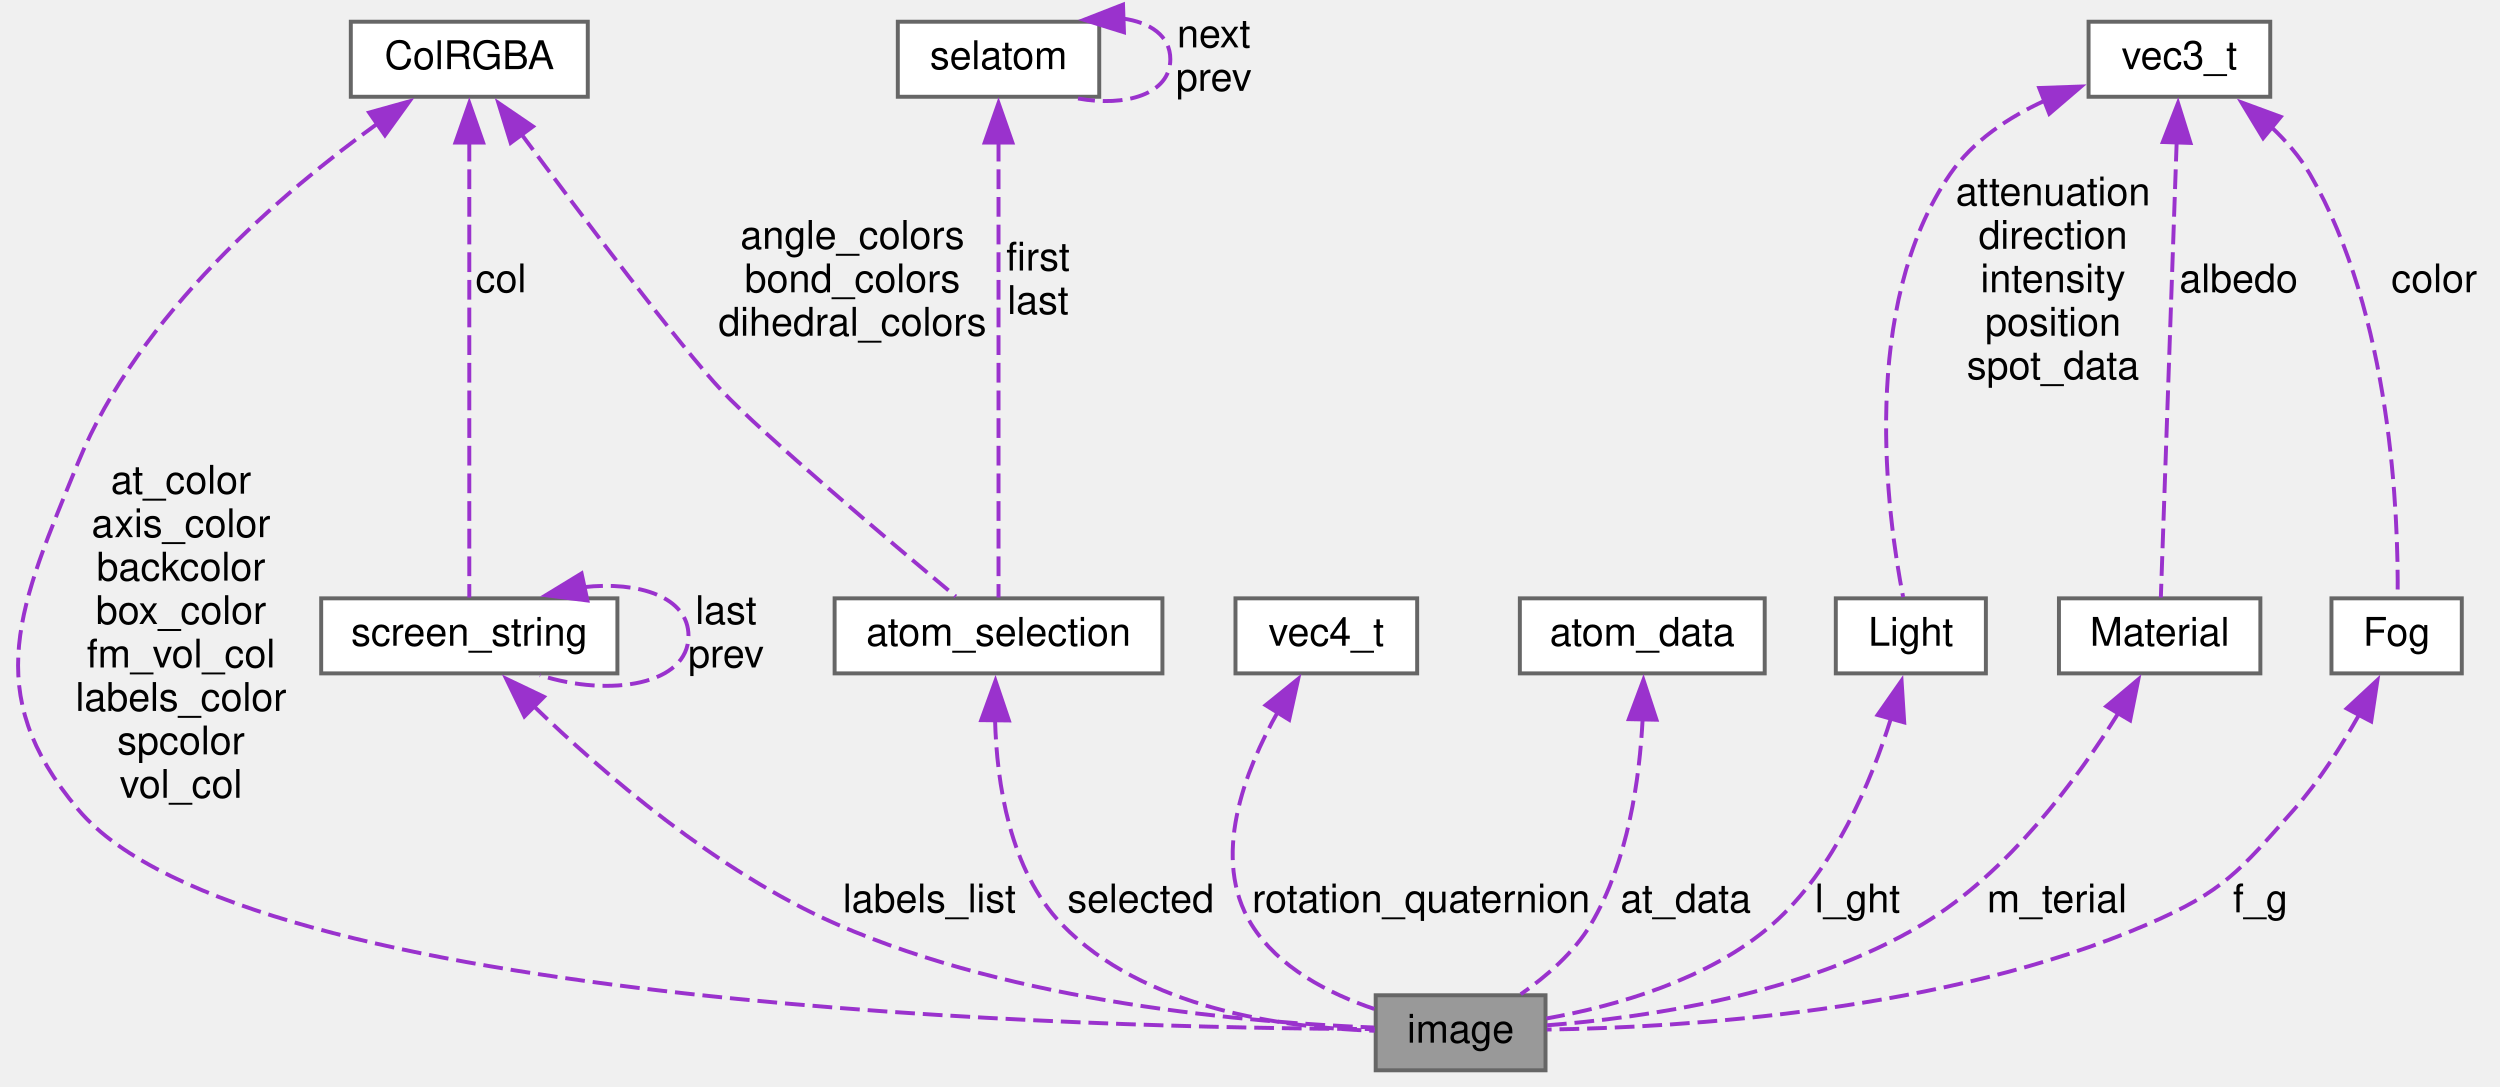
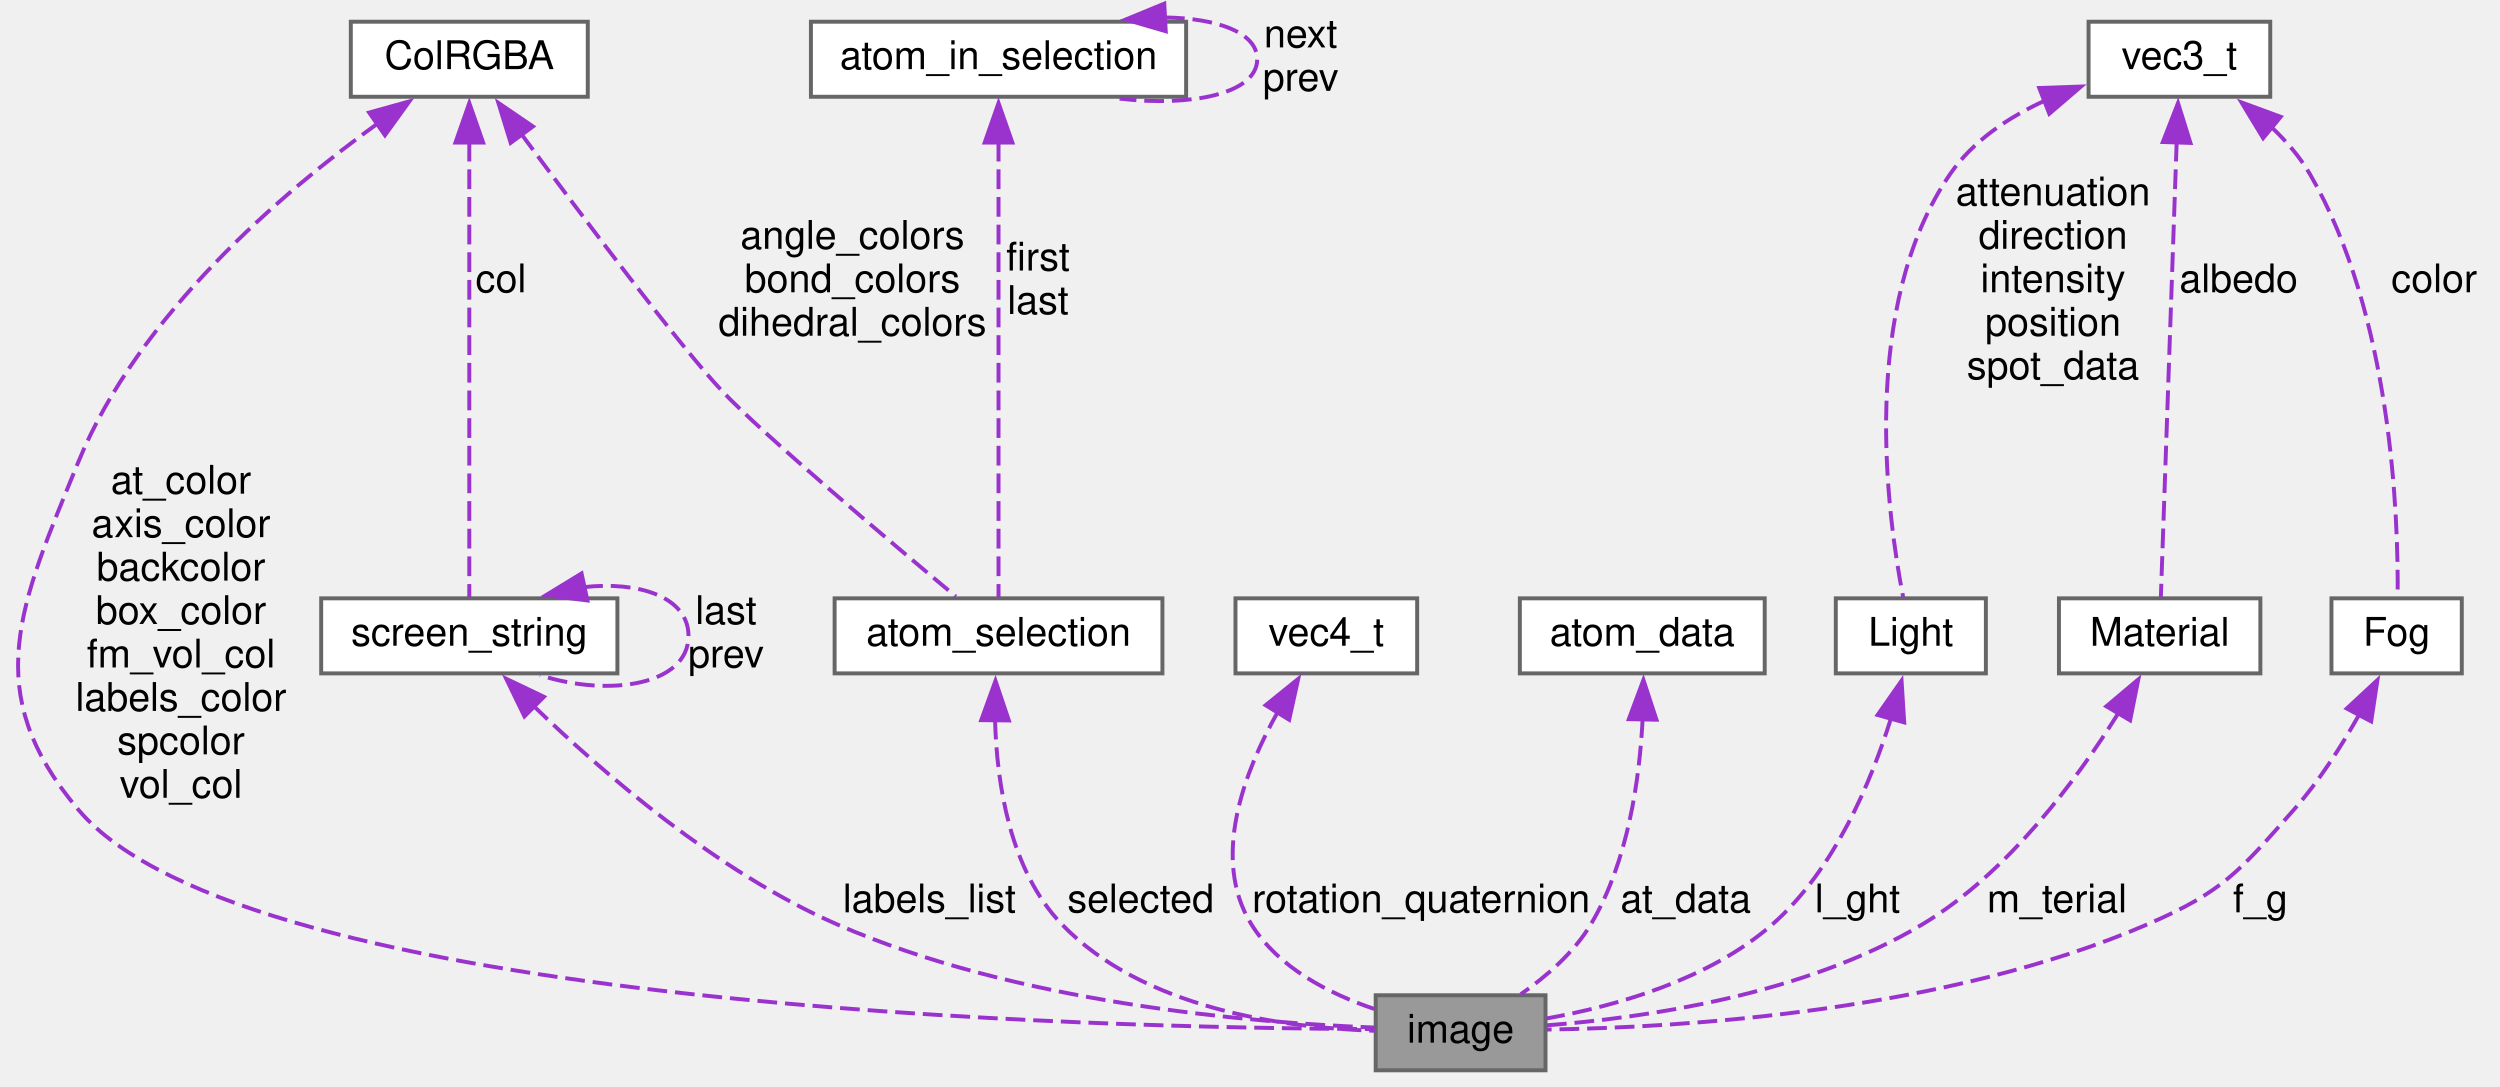
<svg xmlns="http://www.w3.org/2000/svg" xmlns:xlink="http://www.w3.org/1999/xlink" width="633pt" height="275pt" viewBox="0.00 0.00 632.65 275.00">
  <g id="graph0" class="graph" transform="scale(1 1) rotate(0) translate(4 271)">
    <g id="node1" class="node">
      <g id="a_node1">
        <a xlink:title="a structure to describe the content of the OpenGL rendering">
          <polygon fill="#999999" stroke="#666666" points="387.15,-19 344.15,-19 344.15,0 387.15,0 387.15,-19" />
          <text text-anchor="middle" x="365.65" y="-7" font-family="Helvetica,sans-Serif" font-size="10.00">image</text>
        </a>
      </g>
    </g>
    <g id="node2" class="node">
      <g id="a_node2">
        <a xlink:href="../../d1/d74/struct_col_r_g_b_a.html" target="_top" xlink:title=" ">
          <polygon fill="white" stroke="#666666" points="144.65,-265.5 84.65,-265.5 84.65,-246.5 144.65,-246.5 144.65,-265.5" />
          <text text-anchor="middle" x="114.65" y="-253.5" font-family="Helvetica,sans-Serif" font-size="10.00">ColRGBA</text>
        </a>
      </g>
    </g>
    <g id="edge1" class="edge">
      <path fill="none" stroke="#9a32cd" stroke-dasharray="5,2" d="M91.54,-239.8C67.38,-222.38 30.91,-191.36 15.65,-154 0.86,-117.79 -9.56,-95.9 15.65,-66 58.08,-15.67 274.15,-10.7 343.9,-10.43" />
      <polygon fill="#9a32cd" stroke="#9a32cd" points="89.29,-242.5 99.49,-245.34 93.29,-236.75 89.29,-242.5" />
      <text text-anchor="middle" x="41.65" y="-146" font-family="Helvetica,sans-Serif" font-size="10.00"> at_color</text>
      <text text-anchor="middle" x="41.65" y="-135" font-family="Helvetica,sans-Serif" font-size="10.00">axis_color</text>
      <text text-anchor="middle" x="41.65" y="-124" font-family="Helvetica,sans-Serif" font-size="10.00">backcolor</text>
      <text text-anchor="middle" x="41.65" y="-113" font-family="Helvetica,sans-Serif" font-size="10.00">box_color</text>
      <text text-anchor="middle" x="41.65" y="-102" font-family="Helvetica,sans-Serif" font-size="10.00">fm_vol_col</text>
      <text text-anchor="middle" x="41.65" y="-91" font-family="Helvetica,sans-Serif" font-size="10.00">labels_color</text>
      <text text-anchor="middle" x="41.65" y="-80" font-family="Helvetica,sans-Serif" font-size="10.00">spcolor</text>
      <text text-anchor="middle" x="41.65" y="-69" font-family="Helvetica,sans-Serif" font-size="10.00">vol_col</text>
    </g>
    <g id="node3" class="node">
      <g id="a_node3">
        <a xlink:href="../../d0/dc3/structscreen__string.html" target="_top" xlink:title="OpenGL string rendering.">
          <polygon fill="white" stroke="#666666" points="152.15,-119.5 77.15,-119.5 77.15,-100.5 152.15,-100.5 152.15,-119.5" />
          <text text-anchor="middle" x="114.65" y="-107.5" font-family="Helvetica,sans-Serif" font-size="10.00">screen_string</text>
        </a>
      </g>
    </g>
    <g id="edge3" class="edge">
      <path fill="none" stroke="#9a32cd" stroke-dasharray="5,2" d="M114.65,-235.12C114.65,-203.33 114.65,-142.33 114.65,-119.71" />
      <polygon fill="#9a32cd" stroke="#9a32cd" points="111.15,-234.91 114.65,-244.91 118.15,-234.91 111.15,-234.91" />
      <text text-anchor="middle" x="122.65" y="-197" font-family="Helvetica,sans-Serif" font-size="10.00"> col</text>
    </g>
    <g id="node4" class="node">
      <g id="a_node4">
        <a xlink:href="../../d6/d0f/structatom__selection.html" target="_top" xlink:title=" ">
          <polygon fill="white" stroke="#666666" points="290.15,-119.5 207.15,-119.5 207.15,-100.5 290.15,-100.5 290.15,-119.5" />
          <text text-anchor="middle" x="248.65" y="-107.5" font-family="Helvetica,sans-Serif" font-size="10.00">atom_selection</text>
        </a>
      </g>
    </g>
    <g id="edge6" class="edge">
      <path fill="none" stroke="#9a32cd" stroke-dasharray="5,2" d="M127.83,-237.06C143.26,-216.23 168.04,-183.27 178.65,-172 188.87,-161.15 220.88,-134.12 237.84,-119.97" />
      <polygon fill="#9a32cd" stroke="#9a32cd" points="125.13,-234.83 122.01,-244.95 130.77,-238.98 125.13,-234.83" />
      <text text-anchor="middle" x="211.65" y="-208" font-family="Helvetica,sans-Serif" font-size="10.00"> angle_colors</text>
      <text text-anchor="middle" x="211.65" y="-197" font-family="Helvetica,sans-Serif" font-size="10.00">bond_colors</text>
      <text text-anchor="middle" x="211.65" y="-186" font-family="Helvetica,sans-Serif" font-size="10.00">dihedral_colors</text>
    </g>
    <g id="edge2" class="edge">
      <path fill="none" stroke="#9a32cd" stroke-dasharray="5,2" d="M130.87,-92.31C148.23,-75.51 177.38,-50.24 207.65,-37 253.26,-17.04 312.33,-12.04 343.75,-10.83" />
      <polygon fill="#9a32cd" stroke="#9a32cd" points="128.61,-89.61 123.99,-99.14 133.55,-94.57 128.61,-89.61" />
      <text text-anchor="middle" x="231.15" y="-40" font-family="Helvetica,sans-Serif" font-size="10.00"> labels_list</text>
    </g>
    <g id="edge4" class="edge">
      <path fill="none" stroke="#9a32cd" stroke-dasharray="5,2" d="M143.49,-122.32C157.61,-123.93 170.15,-119.82 170.15,-110 170.15,-97.67 150.41,-94.35 132.55,-100.03" />
      <polygon fill="#9a32cd" stroke="#9a32cd" points="144.55,-118.96 134.03,-120.29 143.08,-125.81 144.55,-118.96" />
      <text text-anchor="middle" x="179.65" y="-113" font-family="Helvetica,sans-Serif" font-size="10.00"> last</text>
      <text text-anchor="middle" x="179.65" y="-102" font-family="Helvetica,sans-Serif" font-size="10.00">prev</text>
    </g>
    <g id="edge5" class="edge">
      <path fill="none" stroke="#9a32cd" stroke-dasharray="5,2" d="M247.77,-88.77C248.2,-72.69 251.47,-50.68 264.65,-37 285.27,-15.58 320.92,-10.73 343.88,-10.01" />
      <polygon fill="#9a32cd" stroke="#9a32cd" points="244.27,-88.66 247.88,-98.62 251.27,-88.58 244.27,-88.66" />
      <text text-anchor="middle" x="284.65" y="-40" font-family="Helvetica,sans-Serif" font-size="10.00"> selected</text>
    </g>
    <g id="node5" class="node">
      <g id="a_node5">
-         <a xlink:href="../../dd/d4c/structselatom.html" target="_top" xlink:title=" ">
-           <polygon fill="white" stroke="#666666" points="274.15,-265.5 223.15,-265.5 223.15,-246.5 274.15,-246.5 274.15,-265.5" />
-           <text text-anchor="middle" x="248.65" y="-253.5" font-family="Helvetica,sans-Serif" font-size="10.00">selatom</text>
+         <a xlink:href="../../df/dab/structatom__in__selection.html" target="_top" xlink:title=" ">
+           <polygon fill="white" stroke="#666666" points="296.15,-265.5 201.15,-265.5 201.15,-246.5 296.15,-246.5 296.15,-265.5" />
+           <text text-anchor="middle" x="248.65" y="-253.5" font-family="Helvetica,sans-Serif" font-size="10.00">atom_in_selection</text>
        </a>
      </g>
    </g>
    <g id="edge7" class="edge">
      <path fill="none" stroke="#9a32cd" stroke-dasharray="5,2" d="M248.65,-235.12C248.65,-203.33 248.65,-142.33 248.65,-119.71" />
      <polygon fill="#9a32cd" stroke="#9a32cd" points="245.15,-234.91 248.65,-244.91 252.15,-234.91 245.15,-234.91" />
      <text text-anchor="middle" x="258.65" y="-202.5" font-family="Helvetica,sans-Serif" font-size="10.00"> first</text>
      <text text-anchor="middle" x="258.65" y="-191.5" font-family="Helvetica,sans-Serif" font-size="10.00">last</text>
    </g>
    <g id="edge8" class="edge">
-       <path fill="none" stroke="#9a32cd" stroke-dasharray="5,2" d="M280.03,-266.32C287.04,-265.37 292.15,-261.93 292.15,-256 292.15,-247.17 280.82,-243.86 268.79,-246.07" />
-       <polygon fill="#9a32cd" stroke="#9a32cd" points="280.41,-262.83 270.3,-265.98 280.17,-269.83 280.41,-262.83" />
-       <text text-anchor="middle" x="303.15" y="-259" font-family="Helvetica,sans-Serif" font-size="10.00"> next</text>
-       <text text-anchor="middle" x="303.15" y="-248" font-family="Helvetica,sans-Serif" font-size="10.00">prev</text>
+       <path fill="none" stroke="#9a32cd" stroke-dasharray="5,2" d="M290.79,-266.58C303.87,-266.38 314.15,-262.85 314.15,-256 314.15,-247.23 297.3,-243.9 279.31,-246.03" />
+       <polygon fill="#9a32cd" stroke="#9a32cd" points="290.99,-263.09 280.82,-266.05 290.62,-270.08 290.99,-263.09" />
+       <text text-anchor="middle" x="325.15" y="-259" font-family="Helvetica,sans-Serif" font-size="10.00"> next</text>
+       <text text-anchor="middle" x="325.15" y="-248" font-family="Helvetica,sans-Serif" font-size="10.00">prev</text>
    </g>
    <g id="node6" class="node">
      <g id="a_node6">
        <a xlink:href="../../d7/d36/structvec4__t.html" target="_top" xlink:title=" ">
          <polygon fill="white" stroke="#666666" points="354.65,-119.5 308.65,-119.5 308.65,-100.5 354.65,-100.5 354.65,-119.5" />
          <text text-anchor="middle" x="331.65" y="-107.5" font-family="Helvetica,sans-Serif" font-size="10.00">vec4_t</text>
        </a>
      </g>
    </g>
    <g id="edge9" class="edge">
      <path fill="none" stroke="#9a32cd" stroke-dasharray="5,2" d="M319.52,-91.02C310.86,-75.71 302.38,-53.62 312.65,-37 319.46,-25.97 332.41,-19.38 343.8,-15.53" />
      <polygon fill="#9a32cd" stroke="#9a32cd" points="316.29,-92.44 324.53,-99.1 322.24,-88.75 316.29,-92.44" />
      <text text-anchor="middle" x="355.65" y="-40" font-family="Helvetica,sans-Serif" font-size="10.00"> rotation_quaternion</text>
    </g>
    <g id="node7" class="node">
      <g id="a_node7">
        <a xlink:href="../../db/d99/structatom__data.html" target="_top" xlink:title=" ">
          <polygon fill="white" stroke="#666666" points="442.65,-119.5 380.65,-119.5 380.65,-100.5 442.65,-100.5 442.65,-119.5" />
          <text text-anchor="middle" x="411.65" y="-107.5" font-family="Helvetica,sans-Serif" font-size="10.00">atom_data</text>
        </a>
      </g>
    </g>
    <g id="edge10" class="edge">
      <path fill="none" stroke="#9a32cd" stroke-dasharray="5,2" d="M411.75,-89.16C411,-73.92 408.08,-52.87 398.65,-37 394.37,-29.8 387.36,-23.76 380.89,-19.27" />
      <polygon fill="#9a32cd" stroke="#9a32cd" points="408.24,-88.91 411.94,-98.84 415.24,-88.77 408.24,-88.91" />
      <text text-anchor="middle" x="422.65" y="-40" font-family="Helvetica,sans-Serif" font-size="10.00"> at_data</text>
    </g>
    <g id="node8" class="node">
      <g id="a_node8">
        <a xlink:href="../../d7/d61/struct_light.html" target="_top" xlink:title="Light parameters for OpenGL rendering.">
          <polygon fill="white" stroke="#666666" points="498.65,-119.5 460.65,-119.5 460.65,-100.5 498.65,-100.5 498.65,-119.5" />
          <text text-anchor="middle" x="479.65" y="-107.5" font-family="Helvetica,sans-Serif" font-size="10.00">Light</text>
        </a>
      </g>
    </g>
    <g id="edge11" class="edge">
      <path fill="none" stroke="#9a32cd" stroke-dasharray="5,2" d="M474.65,-89.21C469.61,-73.06 460.29,-50.75 444.65,-37 428.57,-22.87 404.68,-16.22 387.38,-13.12" />
      <polygon fill="#9a32cd" stroke="#9a32cd" points="471.23,-89.97 477.3,-98.65 477.97,-88.08 471.23,-89.97" />
      <text text-anchor="middle" x="466.15" y="-40" font-family="Helvetica,sans-Serif" font-size="10.00"> l_ght</text>
    </g>
    <g id="node9" class="node">
      <g id="a_node9">
        <a xlink:href="../../d3/d7c/structvec3__t.html" target="_top" xlink:title=" ">
          <polygon fill="white" stroke="#666666" points="570.65,-265.5 524.65,-265.5 524.65,-246.5 570.65,-246.5 570.65,-265.5" />
          <text text-anchor="middle" x="547.65" y="-253.5" font-family="Helvetica,sans-Serif" font-size="10.00">vec3_t</text>
        </a>
      </g>
    </g>
    <g id="edge12" class="edge">
      <path fill="none" stroke="#9a32cd" stroke-dasharray="5,2" d="M513.49,-245.48C504.34,-241.28 495.4,-235.34 489.65,-227 466.48,-193.38 473.65,-140.59 477.7,-119.82" />
      <polygon fill="#9a32cd" stroke="#9a32cd" points="512.16,-248.72 522.75,-249.09 514.71,-242.2 512.16,-248.72" />
      <text text-anchor="middle" x="515.65" y="-219" font-family="Helvetica,sans-Serif" font-size="10.00"> attenuation</text>
      <text text-anchor="middle" x="515.65" y="-208" font-family="Helvetica,sans-Serif" font-size="10.00">direction</text>
      <text text-anchor="middle" x="515.65" y="-197" font-family="Helvetica,sans-Serif" font-size="10.00">intensity</text>
      <text text-anchor="middle" x="515.65" y="-186" font-family="Helvetica,sans-Serif" font-size="10.00">position</text>
      <text text-anchor="middle" x="515.65" y="-175" font-family="Helvetica,sans-Serif" font-size="10.00">spot_data</text>
    </g>
    <g id="node10" class="node">
      <g id="a_node10">
        <a xlink:href="../../d3/d0a/struct_material.html" target="_top" xlink:title="Material parameters for OpenGL rendering.">
          <polygon fill="white" stroke="#666666" points="568.15,-119.5 517.15,-119.5 517.15,-100.5 568.15,-100.5 568.15,-119.5" />
          <text text-anchor="middle" x="542.65" y="-107.5" font-family="Helvetica,sans-Serif" font-size="10.00">Material</text>
        </a>
      </g>
    </g>
    <g id="edge14" class="edge">
      <path fill="none" stroke="#9a32cd" stroke-dasharray="5,2" d="M546.96,-235.12C545.86,-203.33 543.74,-142.33 542.95,-119.71" />
      <polygon fill="#9a32cd" stroke="#9a32cd" points="543.45,-235.04 547.3,-244.91 550.45,-234.8 543.45,-235.04" />
      <text text-anchor="middle" x="562.65" y="-197" font-family="Helvetica,sans-Serif" font-size="10.00"> albedo</text>
    </g>
    <g id="node11" class="node">
      <g id="a_node11">
        <a xlink:href="../../d8/df7/struct_fog.html" target="_top" xlink:title="Fog parameters for OpenGL rendering.">
          <polygon fill="white" stroke="#666666" points="619.15,-119.5 586.15,-119.5 586.15,-100.5 619.15,-100.5 619.15,-119.5" />
          <text text-anchor="middle" x="602.65" y="-107.5" font-family="Helvetica,sans-Serif" font-size="10.00">Fog</text>
        </a>
      </g>
    </g>
    <g id="edge16" class="edge">
      <path fill="none" stroke="#9a32cd" stroke-dasharray="5,2" d="M571.01,-238.76C574.71,-235.27 578.14,-231.31 580.65,-227 601.38,-191.4 603.12,-140.19 602.91,-119.83" />
      <polygon fill="#9a32cd" stroke="#9a32cd" points="568.85,-236.02 563.36,-245.08 573.3,-241.42 568.85,-236.02" />
      <text text-anchor="middle" x="612.15" y="-197" font-family="Helvetica,sans-Serif" font-size="10.00"> color</text>
    </g>
    <g id="edge13" class="edge">
      <path fill="none" stroke="#9a32cd" stroke-dasharray="5,2" d="M532.27,-90.56C521.9,-73.91 504.39,-50.06 482.65,-37 452.84,-19.09 412.13,-13.27 387.43,-11.39" />
      <polygon fill="#9a32cd" stroke="#9a32cd" points="529.15,-92.16 537.25,-98.98 535.17,-88.6 529.15,-92.16" />
      <text text-anchor="middle" x="516.65" y="-40" font-family="Helvetica,sans-Serif" font-size="10.00"> m_terial</text>
    </g>
    <g id="edge15" class="edge">
      <path fill="none" stroke="#9a32cd" stroke-dasharray="5,2" d="M593.15,-90.03C588.72,-82.15 583.02,-73.19 576.65,-66 562.8,-50.36 558.83,-45.29 539.65,-37 488.32,-14.82 421.46,-10.81 387.5,-10.32" />
      <polygon fill="#9a32cd" stroke="#9a32cd" points="590.02,-91.6 597.79,-98.81 596.21,-88.33 590.02,-91.6" />
      <text text-anchor="middle" x="568.15" y="-40" font-family="Helvetica,sans-Serif" font-size="10.00"> f_g</text>
    </g>
  </g>
</svg>
